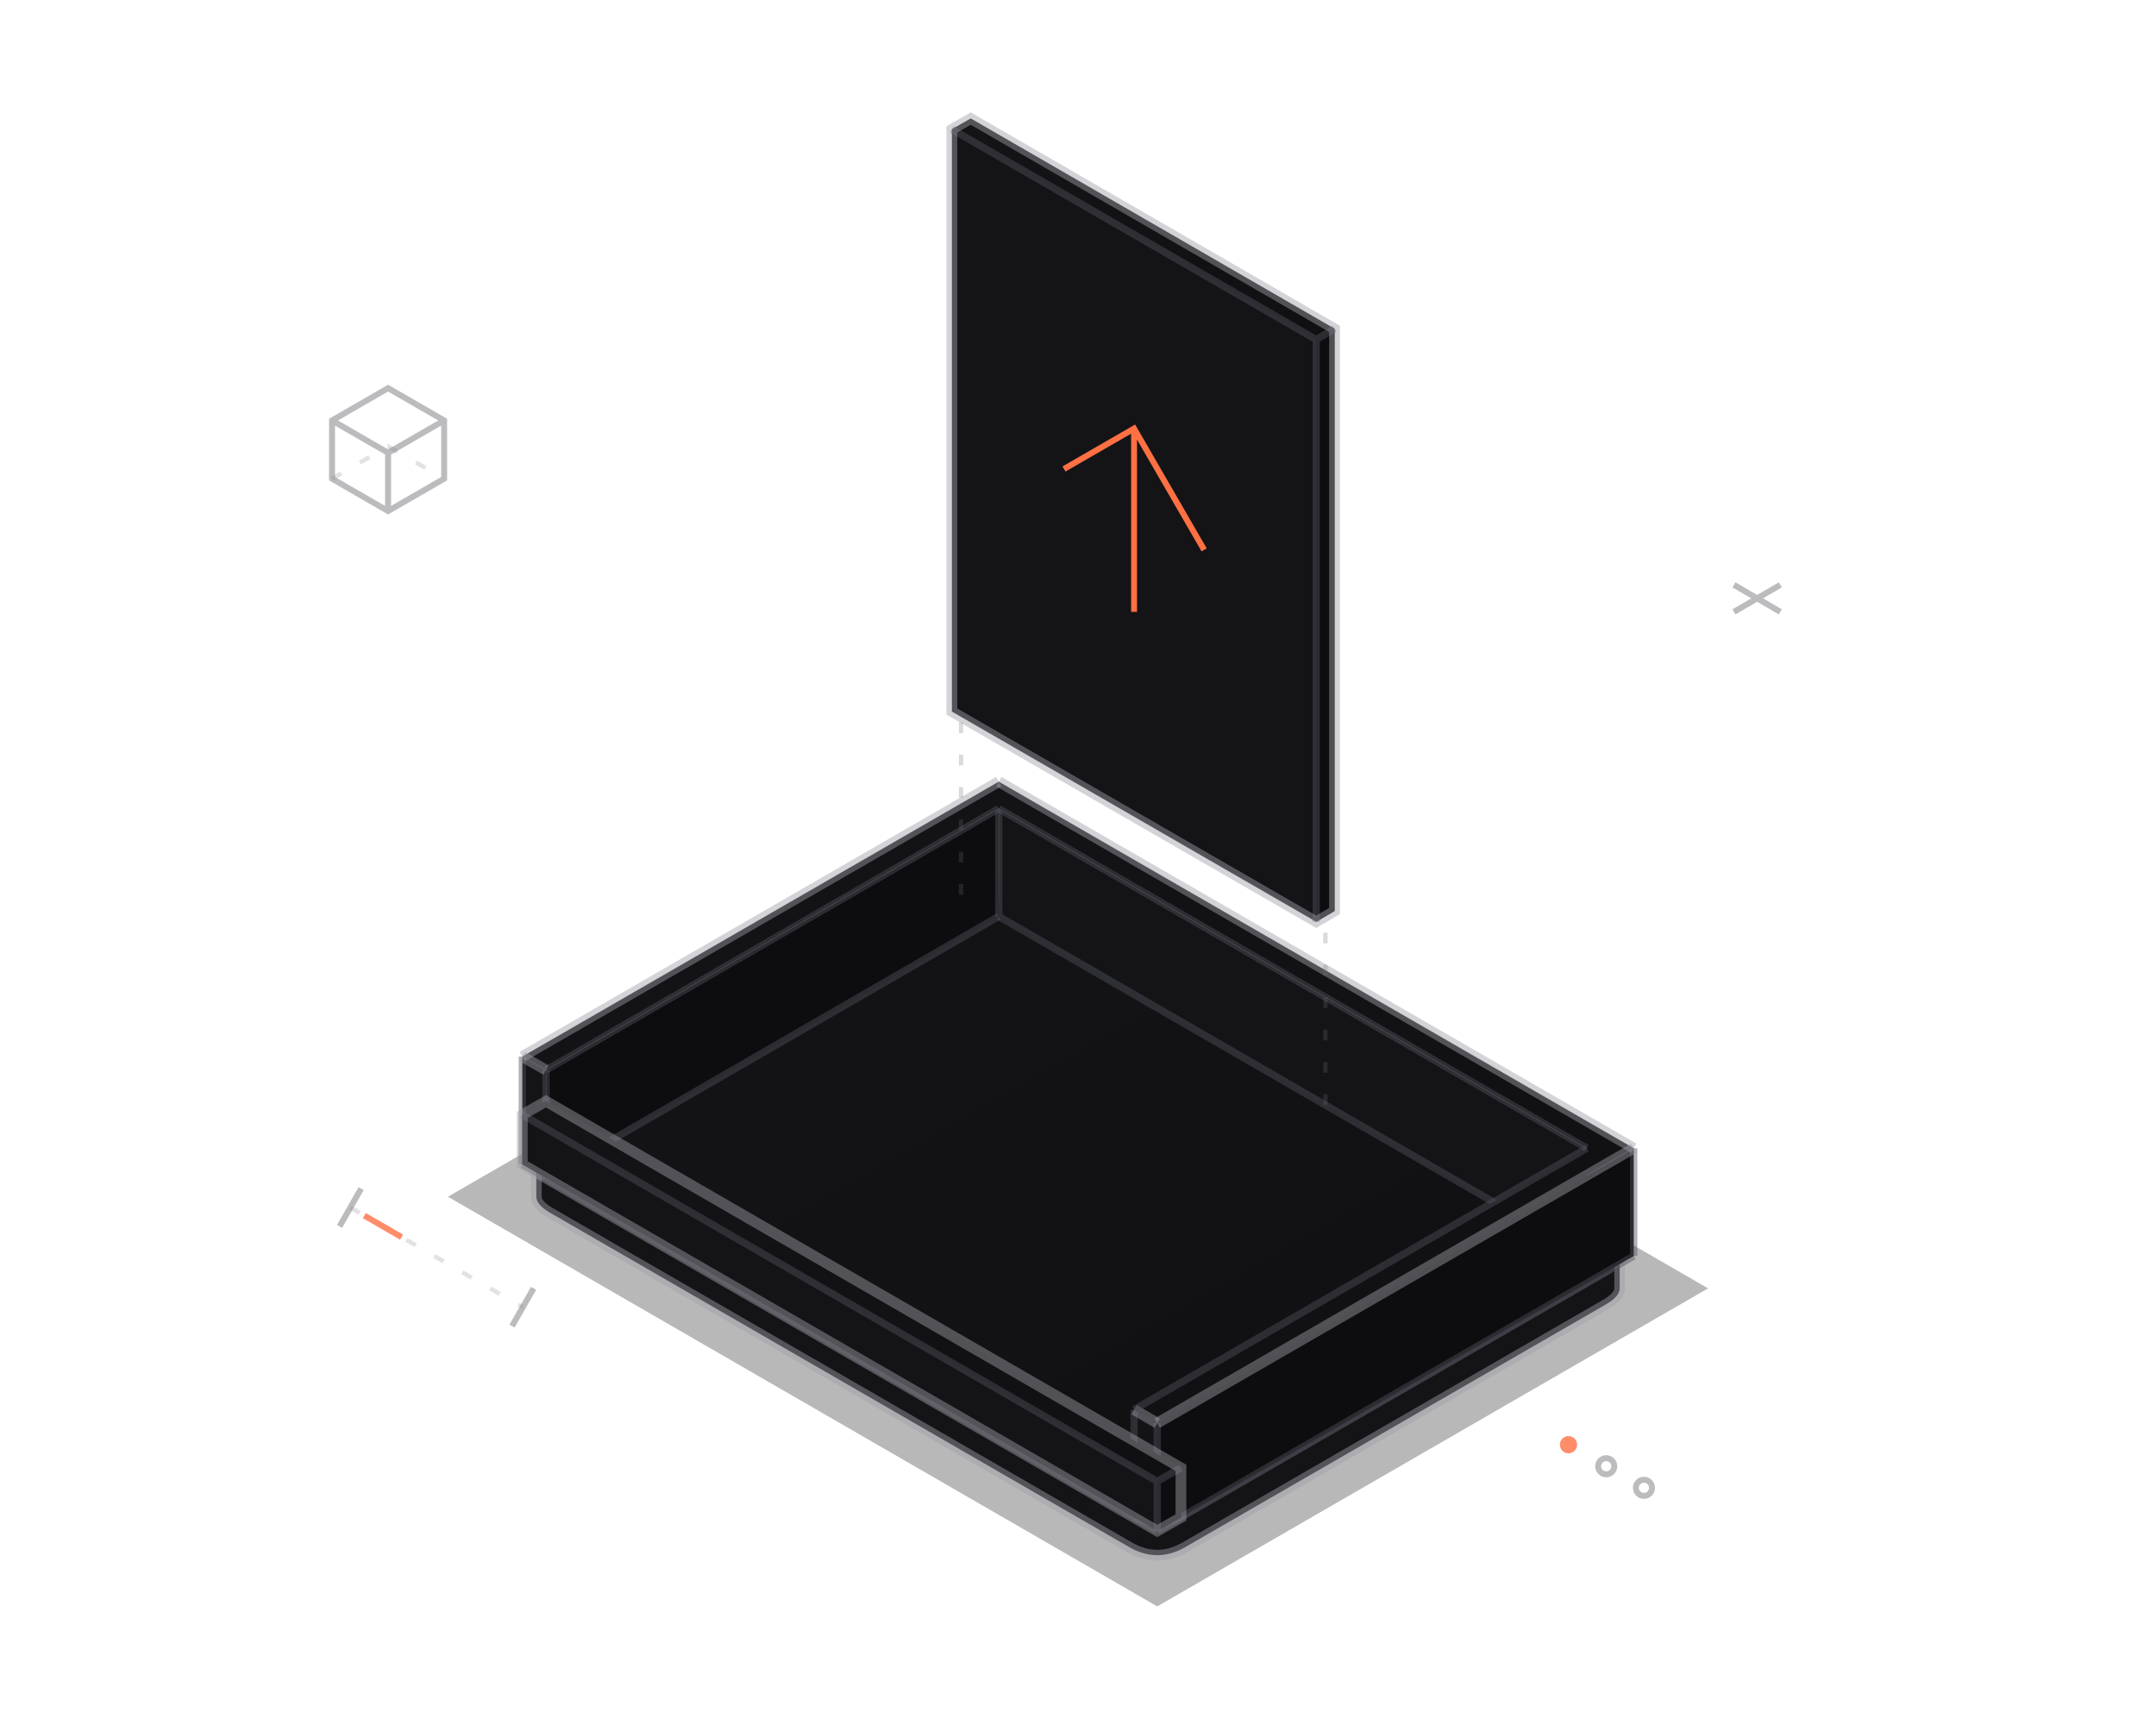
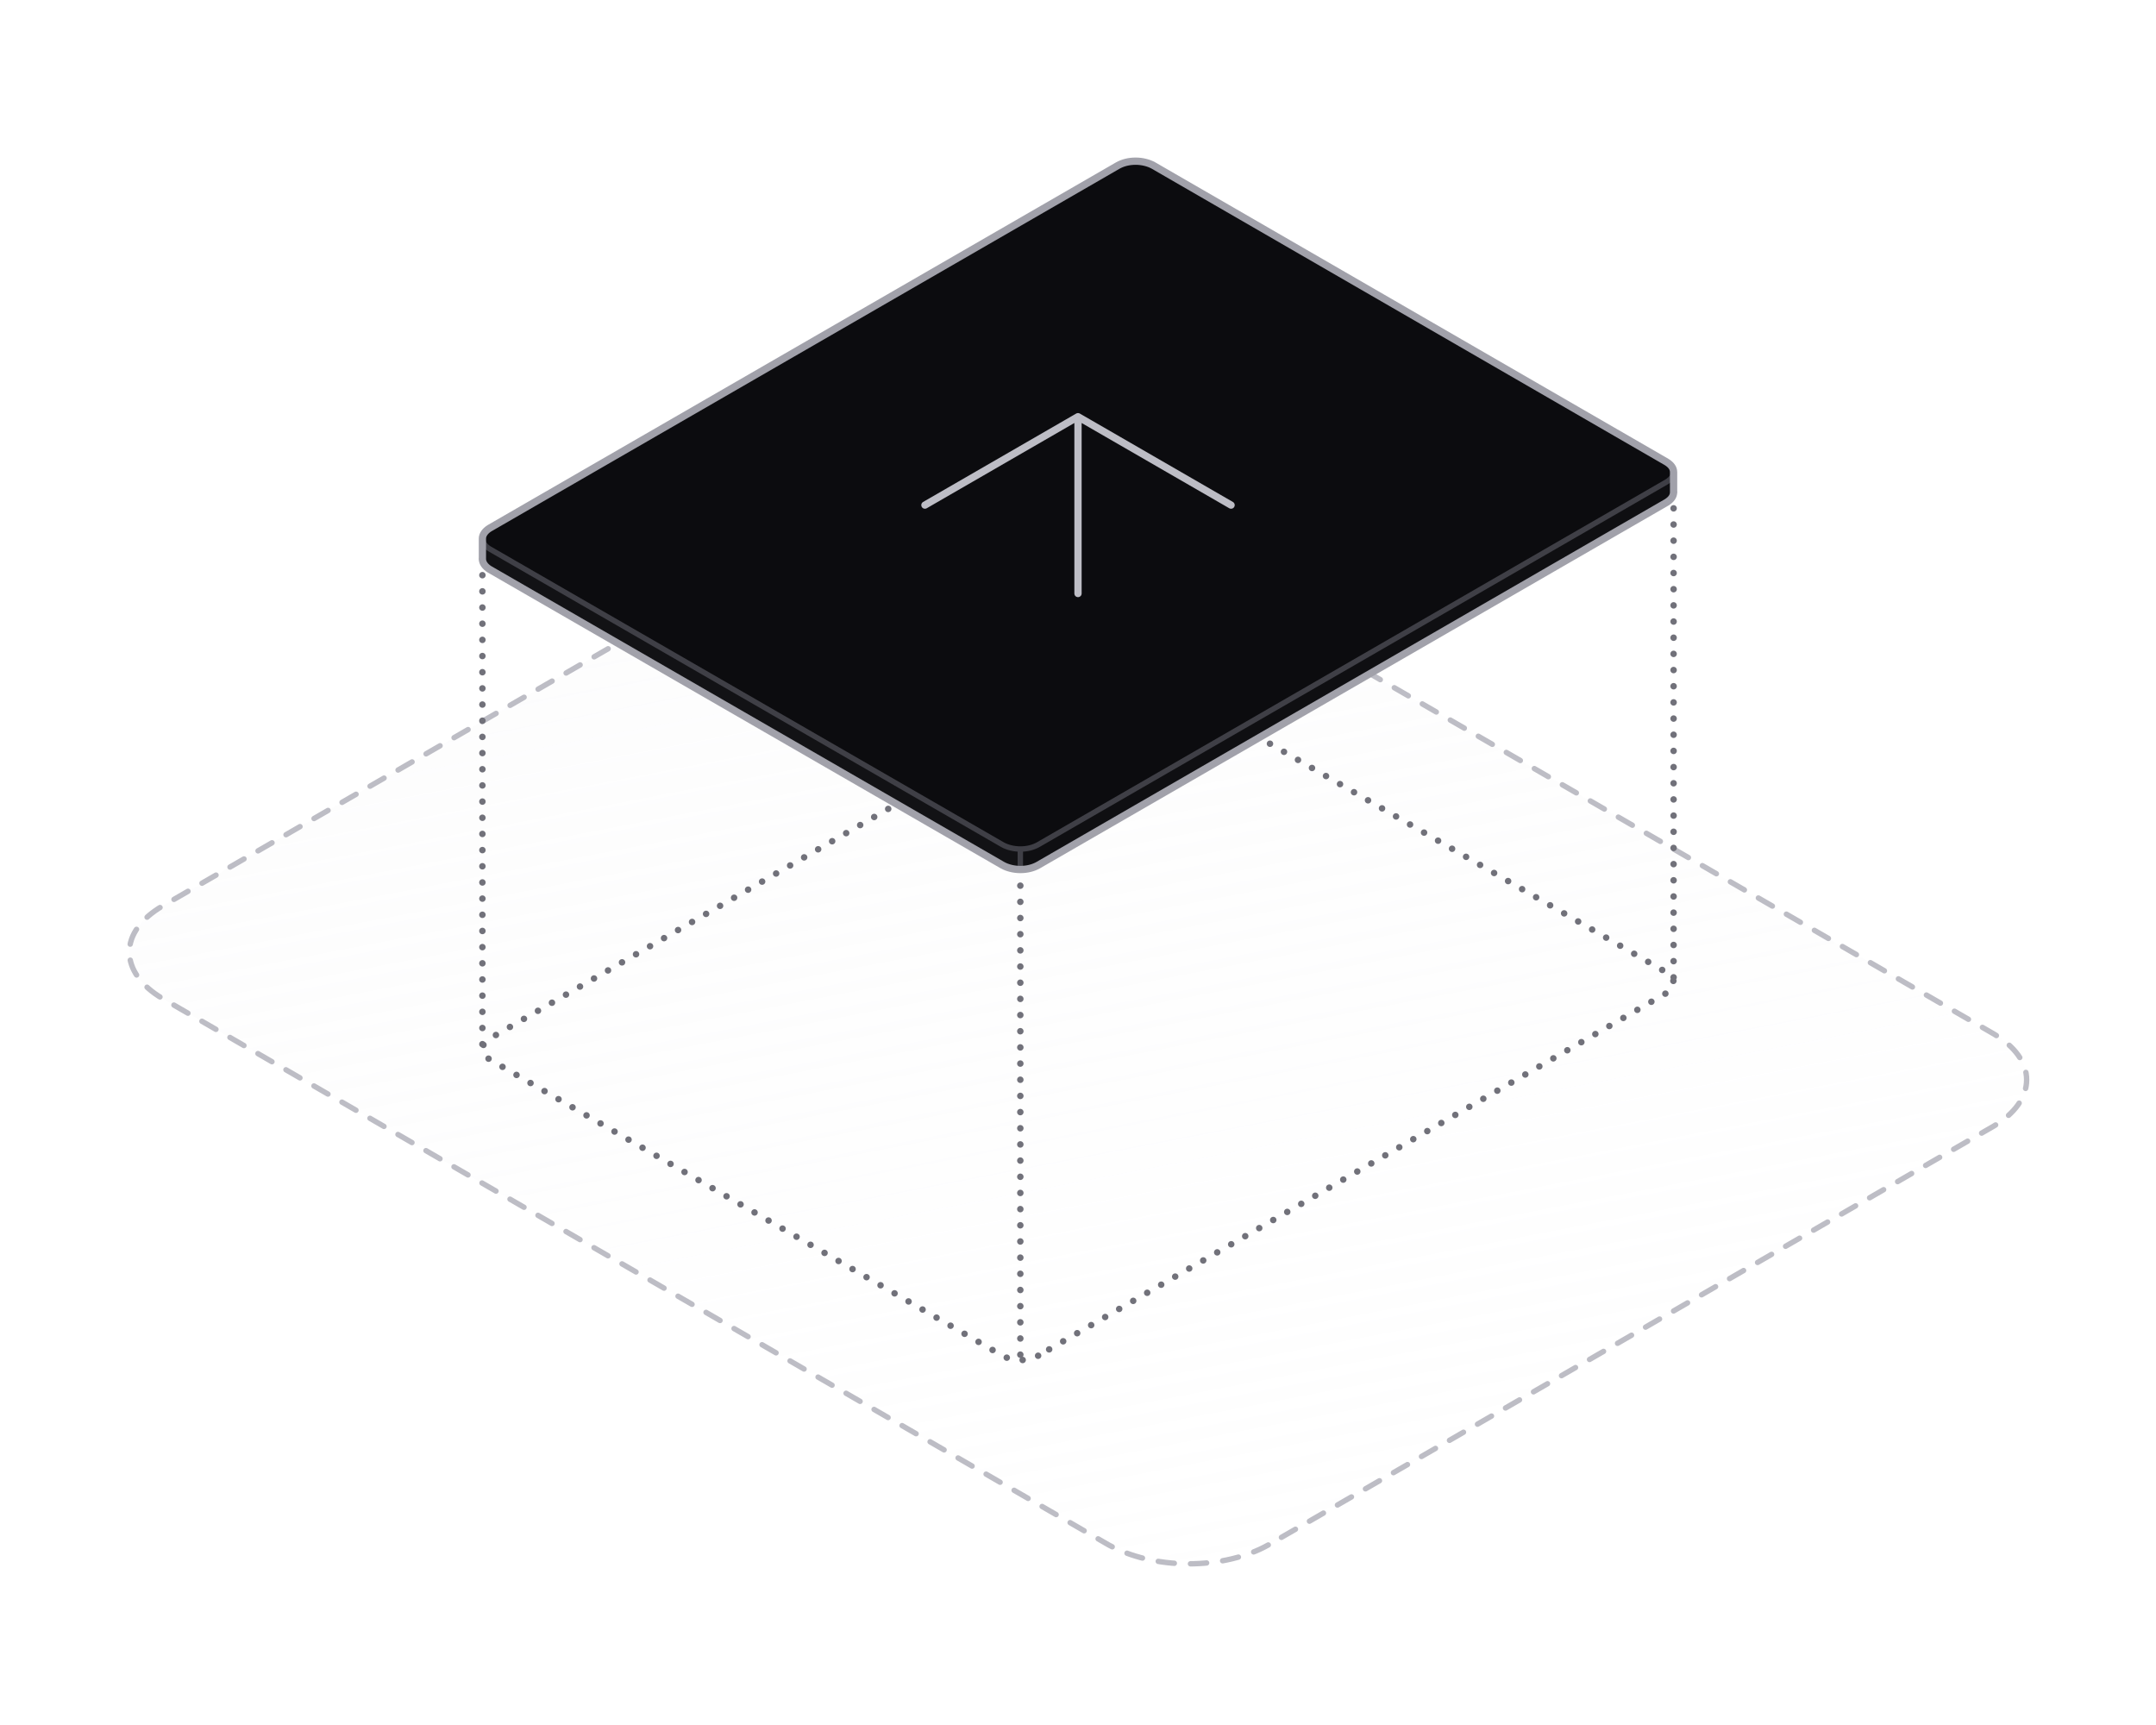
- <svg xmlns="http://www.w3.org/2000/svg" width="400" height="320" viewBox="0 0 400 320" fill="none" role="img" aria-labelledby="fg-empty-upload-dark-title fg-empty-upload-dark-description" class="fg-empty-upload-dark">
+ <svg xmlns="http://www.w3.org/2000/svg" width="400" height="320" viewBox="0 0 400 320" fill="none" role="img" aria-labelledby="fg-state-upload-dark-title fg-state-upload-dark-description" class="fg-state-upload-dark">
  <defs>
-     <linearGradient id="fg-empty-upload-dark-plane" x1="0" y1="0" x2="1" y2="1">
-       <stop stop-color="#141416" />
-       <stop offset="1" stop-color="#101012" />
+     <linearGradient id="fg-state-upload-dark-cy" x1="0" y1="0" x2="1" y2="0">
+       <stop stop-color="#121215" />
+       <stop offset="1" stop-color="#0f0f12" />
+     </linearGradient>
+     <linearGradient id="fg-state-upload-dark-zone" gradientUnits="userSpaceOnUse" x1="179.5" y1="81.9" x2="220.5" y2="295.1">
+       <stop offset="0" stop-color="#f4f4f5" stop-opacity="0.22" />
+       <stop offset="1" stop-color="#f4f4f5" stop-opacity="0.02" />
    </linearGradient>
  </defs>
  <style>
-     .fg-empty-upload-dark { stroke-linecap: butt; stroke-linejoin: miter; stroke-width: 2; stroke-opacity: .45; }
-     .fg-empty-upload-dark .edge, .fg-empty-upload-dark .seam { stroke: #a1a1aa; }
-     .fg-empty-upload-dark .seam { stroke: #51515c; }
-     .fg-empty-upload-dark .seam { stroke-width: 1.35; }
-     .fg-empty-upload-dark .shade { fill: #000000; fill-opacity: .28; }
-     .fg-empty-upload-dark .soft { stroke: #46464f; stroke-width: 1.1; }
-     .fg-empty-upload-dark .guide { stroke: #6b6b75; stroke-width: .8; stroke-dasharray: 2 4; opacity: .55; }
-     .fg-empty-upload-dark .accent { stroke: #ff7043; }
-     .fg-empty-upload-dark .accent { stroke-width: 1.1; }
-     .fg-empty-upload-dark .accent-fill { fill: #ff7043; }
-     .fg-empty-upload-dark .tf { fill: url(#fg-empty-upload-dark-plane); }
-     .fg-empty-upload-dark .lf { fill: #141417; }
-     .fg-empty-upload-dark .rf { fill: #0d0d0f; }
-     .fg-empty-upload-dark .accent { stroke-opacity: 1; }
+     .fg-state-upload-dark { stroke-linecap: round; stroke-linejoin: round; }
+     .fg-state-upload-dark path { vector-effect: non-scaling-stroke; }
+     .fg-state-upload-dark .t { fill: #0c0c0f; }
+     .fg-state-upload-dark .l { fill: #121215; }
+     .fg-state-upload-dark .r { fill: #0f0f12; }
+     .fg-state-upload-dark .hole { fill: #060607; }
+     .fg-state-upload-dark .cy { fill: url(#fg-state-upload-dark-cy); }
+     .fg-state-upload-dark .af { fill: #bdbdc5; }
+     .fg-state-upload-dark .kf { fill: #8e8e97; }
+     .fg-state-upload-dark .eo { fill-rule: evenodd; }
+     .fg-state-upload-dark .o { stroke: #a1a1aa; stroke-width: 1.35; }
+     .fg-state-upload-dark .o2 { stroke: #71717a; stroke-width: 1.1; }
+     .fg-state-upload-dark .e { stroke: #3f3f46; stroke-width: 1; }
+     .fg-state-upload-dark .d { stroke: #71717a; stroke-width: 1.2; stroke-dasharray: 0 3; }
+     .fg-state-upload-dark .dh { stroke: #3f3f46; stroke-width: 1.2; stroke-dasharray: 0 3; }
+     .fg-state-upload-dark .g { stroke: #71717a; stroke-width: 1; stroke-dasharray: 3 3; }
+     .fg-state-upload-dark .k { stroke: #8e8e97; stroke-width: 1.2; }
+     .fg-state-upload-dark .ka, .fg-state-upload-dark .oa { stroke: #bdbdc5; stroke-width: 1.35; }
+     .fg-state-upload-dark .da { stroke: #bdbdc5; stroke-width: 1.2; stroke-dasharray: 0 3; }
+     .fg-state-upload-dark .ga { stroke: #bdbdc5; stroke-width: 1; stroke-dasharray: 3 3; }
  </style>
-   <g data-part="illustration">
-     <g data-part="decoration" aria-hidden="true" pointer-events="none" opacity=".8">
-       <path class="soft" d="M72 72L82.4 78L82.4 88.8L72 94.8L61.6 88.8L61.6 78ZM82.4 78L72 84L61.6 78M72 84L72 94.8M321.7 108.5L330.3 113.5M321.7 113.5L330.3 108.5M296.5 272a1.5 1.5 0 1 0 3 0a1.5 1.5 0 1 0 -3 0ZM303.5 276a1.5 1.5 0 1 0 3 0a1.5 1.5 0 1 0 -3 0ZM67 220.5L63 227.5M99 239L95 246" />
-       <path class="guide" d="M61.6 88.8L72 82.8L82.4 88.8M65 224L97 242.5" />
-       <path class="accent" d="M67.6 225.5L74.5 229.5" />
-       <path class="accent-fill" d="M289.4 268a1.6 1.6 0 1 0 3.2 0a1.6 1.6 0 1 0 -3.2 0Z" />
-     </g>
-     <g data-part="subject">
-       <g transform="translate(0 62.5)">
-         <polygon class="shade" points="185.3,100.5 316.9,176.5 214.7,235.5 83.1,159.5" />
-         <g data-part="plate">
-           <path class="lf" d="M99.5 153.5Q99.5 152 102.1 150.5L180.1 105.5Q185.3 102.5 190.5 105.5L297.9 167.5Q300.5 169 300.5 170.5L300.5 176.5Q300.5 178 297.9 179.5L219.9 224.5Q214.7 227.5 209.5 224.5L102.1 162.5Q99.5 161 99.5 159.5Z" />
-           <path class="tf" d="M180.1 105.5Q185.3 102.5 190.5 105.5L297.9 167.5Q303.1 170.5 297.9 173.5L219.9 218.5Q214.7 221.5 209.5 218.5L102.1 156.5Q96.9 153.5 102.1 150.5Z" />
-           <path class="seam" d="M300.5 170.5Q300.5 172 297.9 173.5L219.9 218.5Q214.7 221.5 209.5 218.5L102.1 156.5Q99.5 155 99.5 153.5" />
-           <path class="edge" d="M99.5 153.5Q99.5 152 102.1 150.5L180.1 105.5Q185.3 102.5 190.5 105.5L297.9 167.5Q300.5 169 300.5 170.5L300.5 176.5Q300.5 178 297.9 179.5L219.9 224.5Q214.7 227.5 209.5 224.5L102.1 162.5Q99.5 161 99.5 159.5Z" />
-         </g>
-         <g data-part="volume">
-           <polygon class="rf" points="185.3,87.5 101.3,136 101.3,156 185.3,107.5" />
-           <path class="seam" d="M185.3 107.5L101.3 156" />
-           <polygon class="lf" points="294.4,150.5 185.3,87.5 185.3,107.5 294.4,170.5" />
-           <path class="seam" d="M294.4 170.5L185.3 107.5M294.4 150.5L294.4 170.5M185.3 87.5L185.3 107.5" />
-           <polygon class="lf" points="101.3,136 96.9,133.5 96.9,153.5 101.3,156" />
-           <path class="seam" d="M101.3 156L96.9 153.5M101.3 136L101.3 156M96.9 133.5L96.9 153.5" />
-           <polygon class="rf" points="303.1,150.5 214.7,201.5 214.7,221.5 303.1,170.5" />
-           <path class="seam" d="M303.1 170.5L214.7 221.5M303.1 150.5L303.1 170.5" />
-           <polygon class="lf" points="214.7,201.5 210.4,199 210.4,219 214.7,221.5" />
-           <path class="seam" d="M214.7 221.5L210.4 219M214.7 201.5L214.7 221.5M210.4 199L210.4 219" />
-           <polygon class="tf" points="185.3,82.5 303.1,150.5 214.7,201.5 210.4,199 294.4,150.5 185.3,87.5 101.3,136 96.9,133.5" />
-           <polyline class="edge" points="185.3,82.5 303.1,150.5" />
-           <polyline class="edge" points="303.1,150.5 214.7,201.5" />
-           <polyline class="edge" points="214.7,201.5 210.4,199" />
-           <polyline class="seam" points="210.4,199 294.4,150.5" />
-           <polyline class="seam" points="294.4,150.5 185.3,87.5" />
-           <polyline class="seam" points="185.3,87.5 101.3,136" />
-           <polyline class="edge" points="101.3,136 96.9,133.5" />
-           <polyline class="edge" points="96.9,133.5 185.3,82.5" />
-         </g>
-         <g data-part="volume">
-           <polygon class="lf" points="101.3,141.8 219.1,209.8 219.1,219 214.7,221.5 96.9,153.5 96.9,144.3" />
-           <polygon class="rf" points="219.1,209.8 214.7,212.3 214.7,221.5 219.1,219" />
-           <polygon class="tf" points="101.3,141.8 219.1,209.8 214.7,212.3 96.9,144.3" />
-           <path class="seam" d="M214.7 212.3L219.1 209.8M214.7 212.3L96.9 144.3M214.7 212.3L214.7 221.5" />
-           <polygon class="edge" points="101.3,141.8 219.1,209.8 219.1,219 214.7,221.5 96.9,153.5 96.9,144.3" />
-         </g>
-         <polyline class="guide" points="178.3,103.5 178.3,70.5" />
-         <polyline class="guide" points="245.9,142.5 245.9,109.5" />
-         <g data-part="volume">
-           <polygon class="lf" points="180.1,-40.5 247.6,-1.5 247.6,106.5 244.2,108.5 176.6,69.5 176.6,-38.5" />
-           <polygon class="rf" points="247.6,-1.5 244.2,0.5 244.2,108.5 247.6,106.5" />
-           <polygon class="tf" points="180.1,-40.5 247.6,-1.5 244.2,0.5 176.6,-38.5" />
-           <path class="seam" d="M244.2 0.5L247.6 -1.5M244.2 0.5L176.6 -38.5M244.2 0.5L244.2 108.5" />
-           <polygon class="edge" points="180.1,-40.5 247.6,-1.5 247.6,106.5 244.2,108.5 176.6,69.5 176.6,-38.5" />
-         </g>
-         <g data-part="detail">
-           <path class="accent" d="M210.4 51L210.4 17M197.4 24.5L210.4 17L223.4 39.5" />
-         </g>
-       </g>
-     </g>
-   </g>
+   <path fill="url(#fg-state-upload-dark-zone)" d="M235.3 286.6C231.4 288.8 226.1 290.1 220.5 290.1C215 290.1 209.7 288.8 205.7 286.6L30.1 185.2C26.2 182.9 24 179.8 24 176.6C24 173.4 26.2 170.4 30.1 168.1L164.7 90.4C168.6 88.1 173.9 86.9 179.5 86.9C185 86.9 190.3 88.1 194.3 90.4L369.9 191.8C373.8 194.1 376 197.1 376 200.3C376 203.5 373.8 206.6 369.9 208.9L235.3 286.6Z" />
+   <path class="ga" d="M235.3 286.6C231.4 288.8 226.1 290.1 220.5 290.1C215 290.1 209.7 288.8 205.7 286.6L30.1 185.2C26.2 182.9 24 179.8 24 176.6C24 173.4 26.2 170.4 30.1 168.1L164.7 90.4C168.6 88.1 173.9 86.9 179.5 86.9C185 86.9 190.3 88.1 194.3 90.4L369.9 191.8C373.8 194.1 376 197.1 376 200.3C376 203.5 373.8 206.6 369.9 208.9L235.3 286.6Z" />
+   <path class="d" d="M192.6 251.5C191.7 252 190.6 252.3 189.3 252.3C188.1 252.3 186.9 252 186 251.5L90.8 196.5C90 196 89.5 195.3 89.5 194.6C89.5 193.9 90 193.2 90.8 192.7L207.4 125.5C208.3 125 209.4 124.7 210.7 124.7C211.9 124.7 213.1 125 214 125.5L309.2 180.4C310 180.9 310.5 181.6 310.5 182.3C310.5 183 310 183.7 309.2 184.2L192.6 251.5ZM89.5 103.7L89.5 194.6M189.3 161.3L189.3 252.3M310.5 91.3L310.5 182.3" />
+   <path class="r" d="M310.5 87.6C310.5 88.3 310 88.9 309.2 89.4L192.6 156.7C191.7 157.2 190.6 157.5 189.3 157.5L189.3 161.3C190.6 161.3 191.7 161 192.6 160.5L309.2 93.2C310 92.7 310.5 92.1 310.5 91.3Z" />
+   <path class="l" d="M189.3 157.5C188.1 157.5 186.9 157.2 186 156.7L90.8 101.8C90 101.3 89.5 100.6 89.5 99.9L89.5 103.7C89.5 104.4 90 105.1 90.8 105.6L186 160.5C186.9 161 188.1 161.3 189.3 161.3Z" />
+   <path class="t" d="M89.5 99.9C89.5 99.2 90 98.5 90.8 98L207.4 30.7C208.3 30.2 209.4 29.9 210.7 29.9C211.9 29.9 213.1 30.2 214 30.7L309.2 85.7C310 86.2 310.5 86.8 310.5 87.6C310.5 88.3 310 88.9 309.2 89.4L192.6 156.7C191.7 157.2 190.6 157.5 189.3 157.5C188.1 157.5 186.9 157.2 186 156.7L90.8 101.8C90 101.3 89.5 100.6 89.5 99.9Z" />
+   <path class="e" d="M310.5 87.6C310.5 88.3 310 88.9 309.2 89.4L192.6 156.7C191.7 157.2 190.6 157.5 189.3 157.5C188.1 157.5 186.9 157.2 186 156.7L90.8 101.8C90 101.3 89.5 100.6 89.5 99.9M189.3 157.5L189.3 161.3M89.5 99.9L89.5 103.7" />
+   <path class="o" d="M89.5 99.9C89.5 99.2 90 98.5 90.8 98L207.4 30.7C208.3 30.2 209.4 29.9 210.7 29.9C211.9 29.9 213.1 30.2 214 30.7L309.2 85.7C310 86.2 310.5 86.8 310.5 87.6L310.5 91.3C310.5 92.1 310 92.7 309.2 93.2L192.6 160.5C191.7 161 190.6 161.3 189.3 161.3C188.1 161.3 186.9 161 186 160.5L90.8 105.6C90 105.1 89.5 104.4 89.5 103.7Z" />
+   <path class="ka" d="M171.6 93.7L200 77.3L228.4 93.7M200 110.1L200 77.3" />
</svg>
